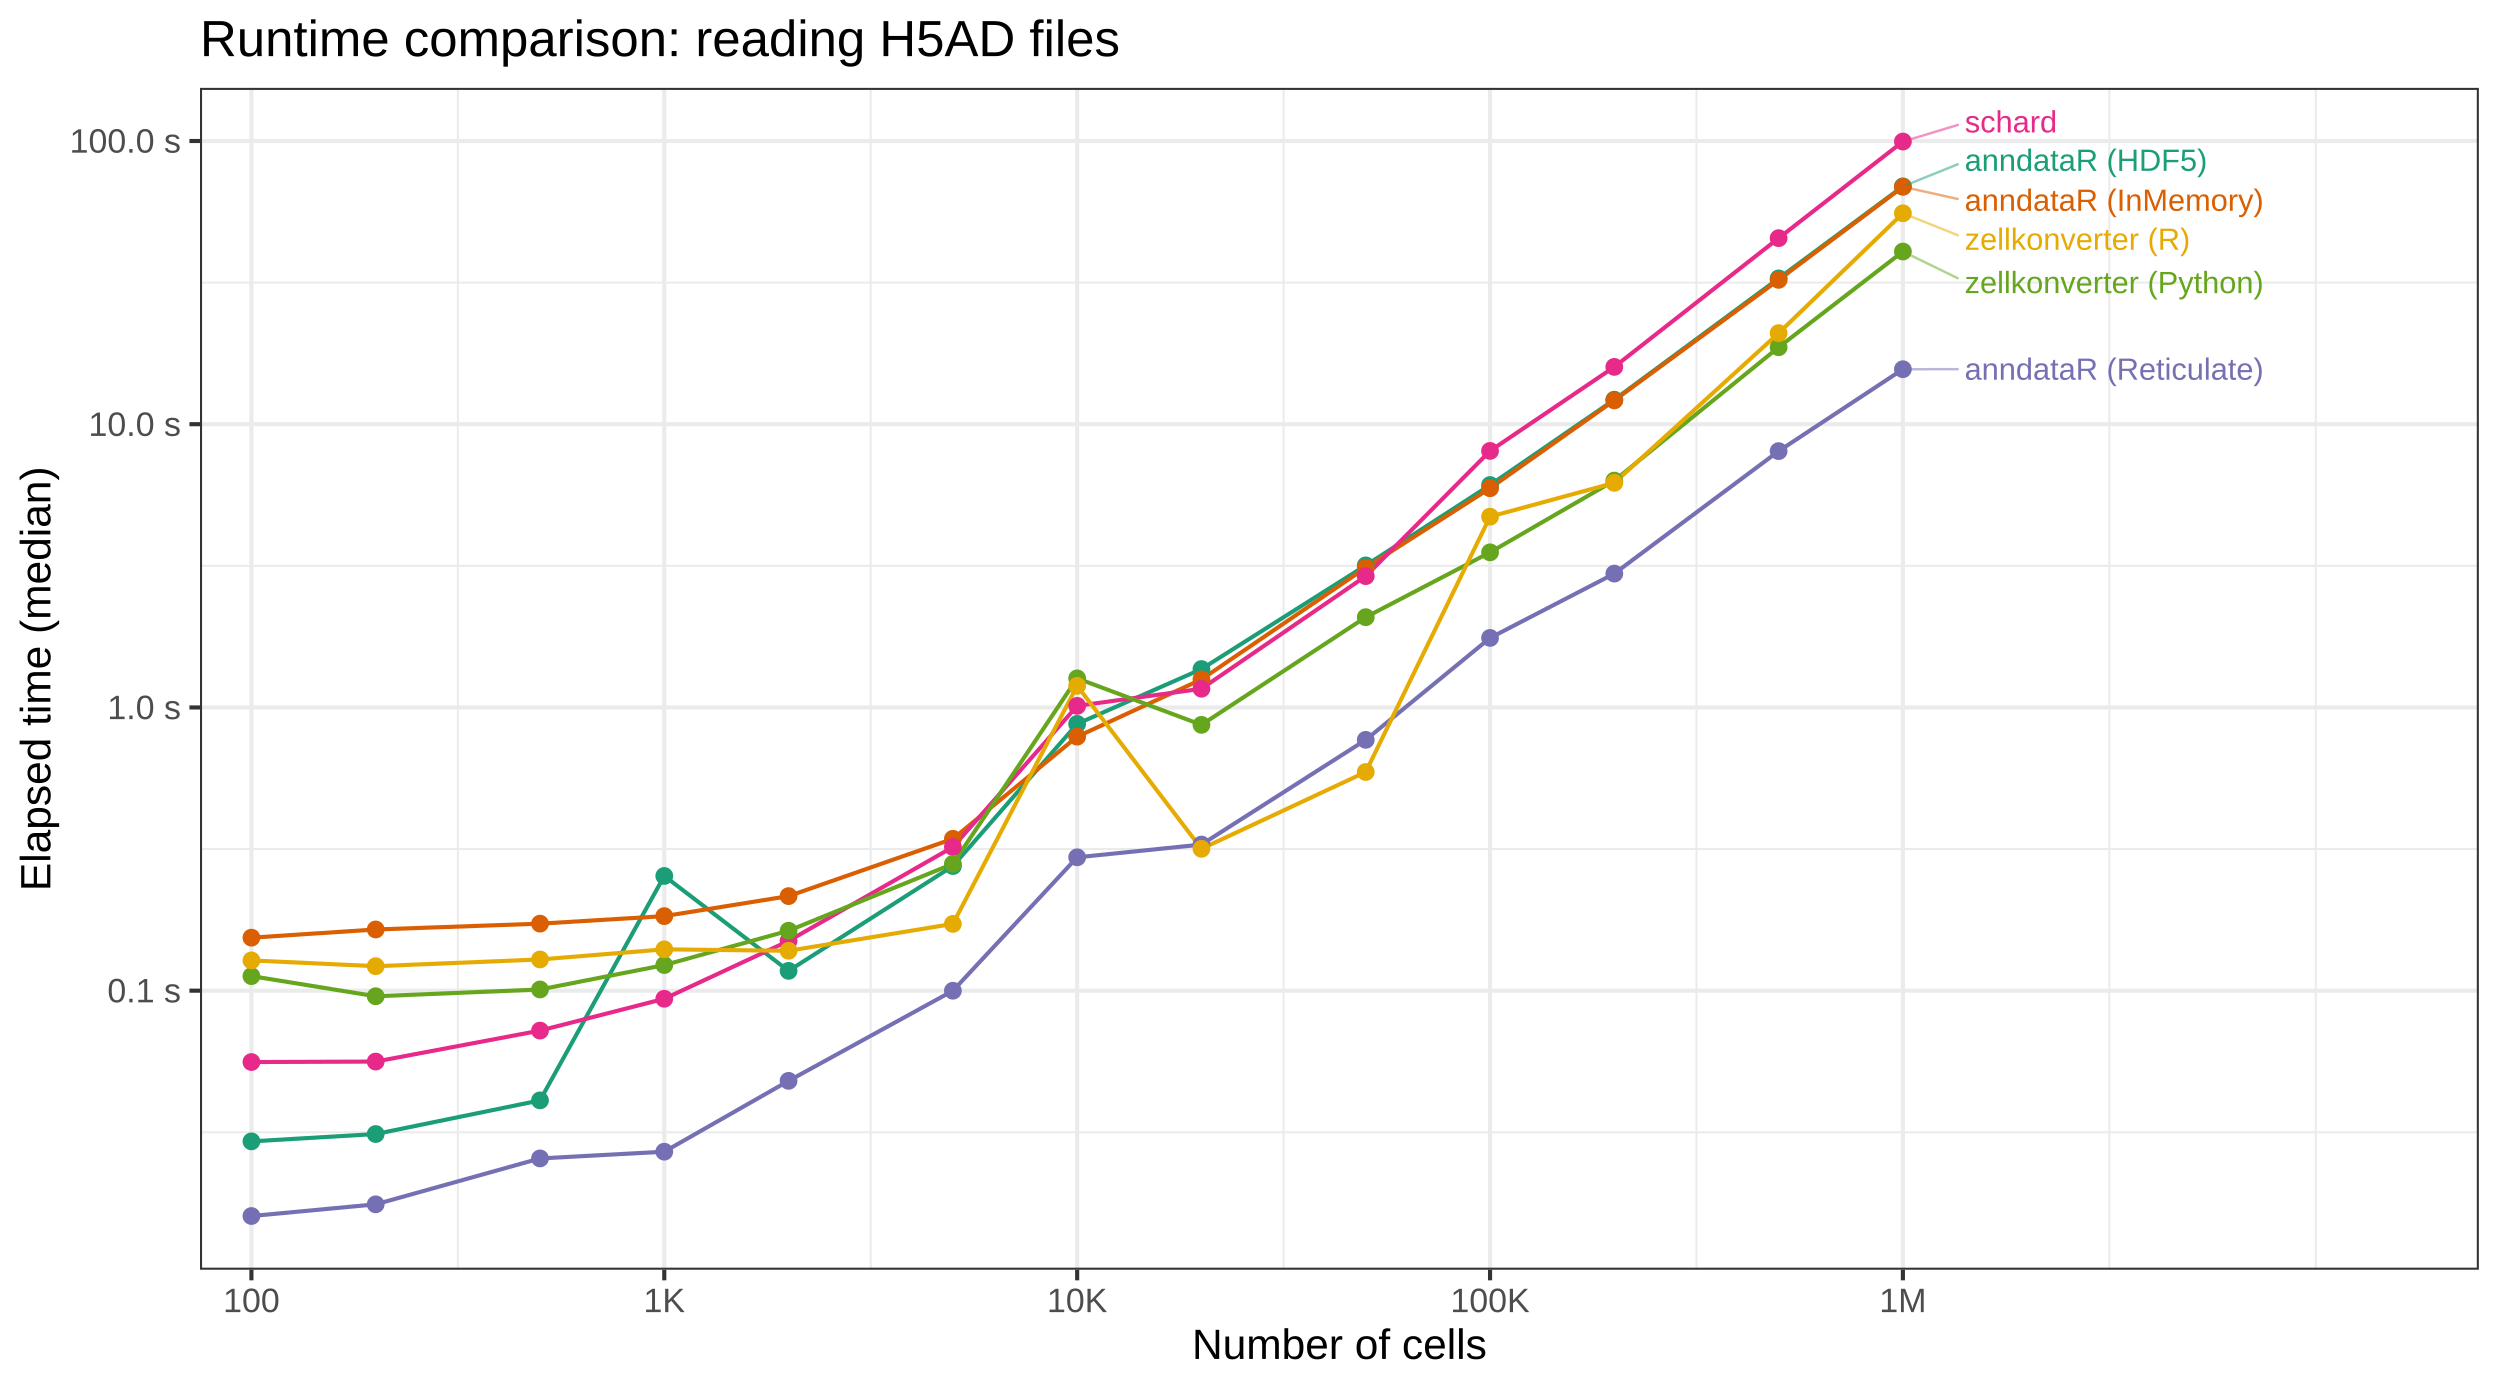
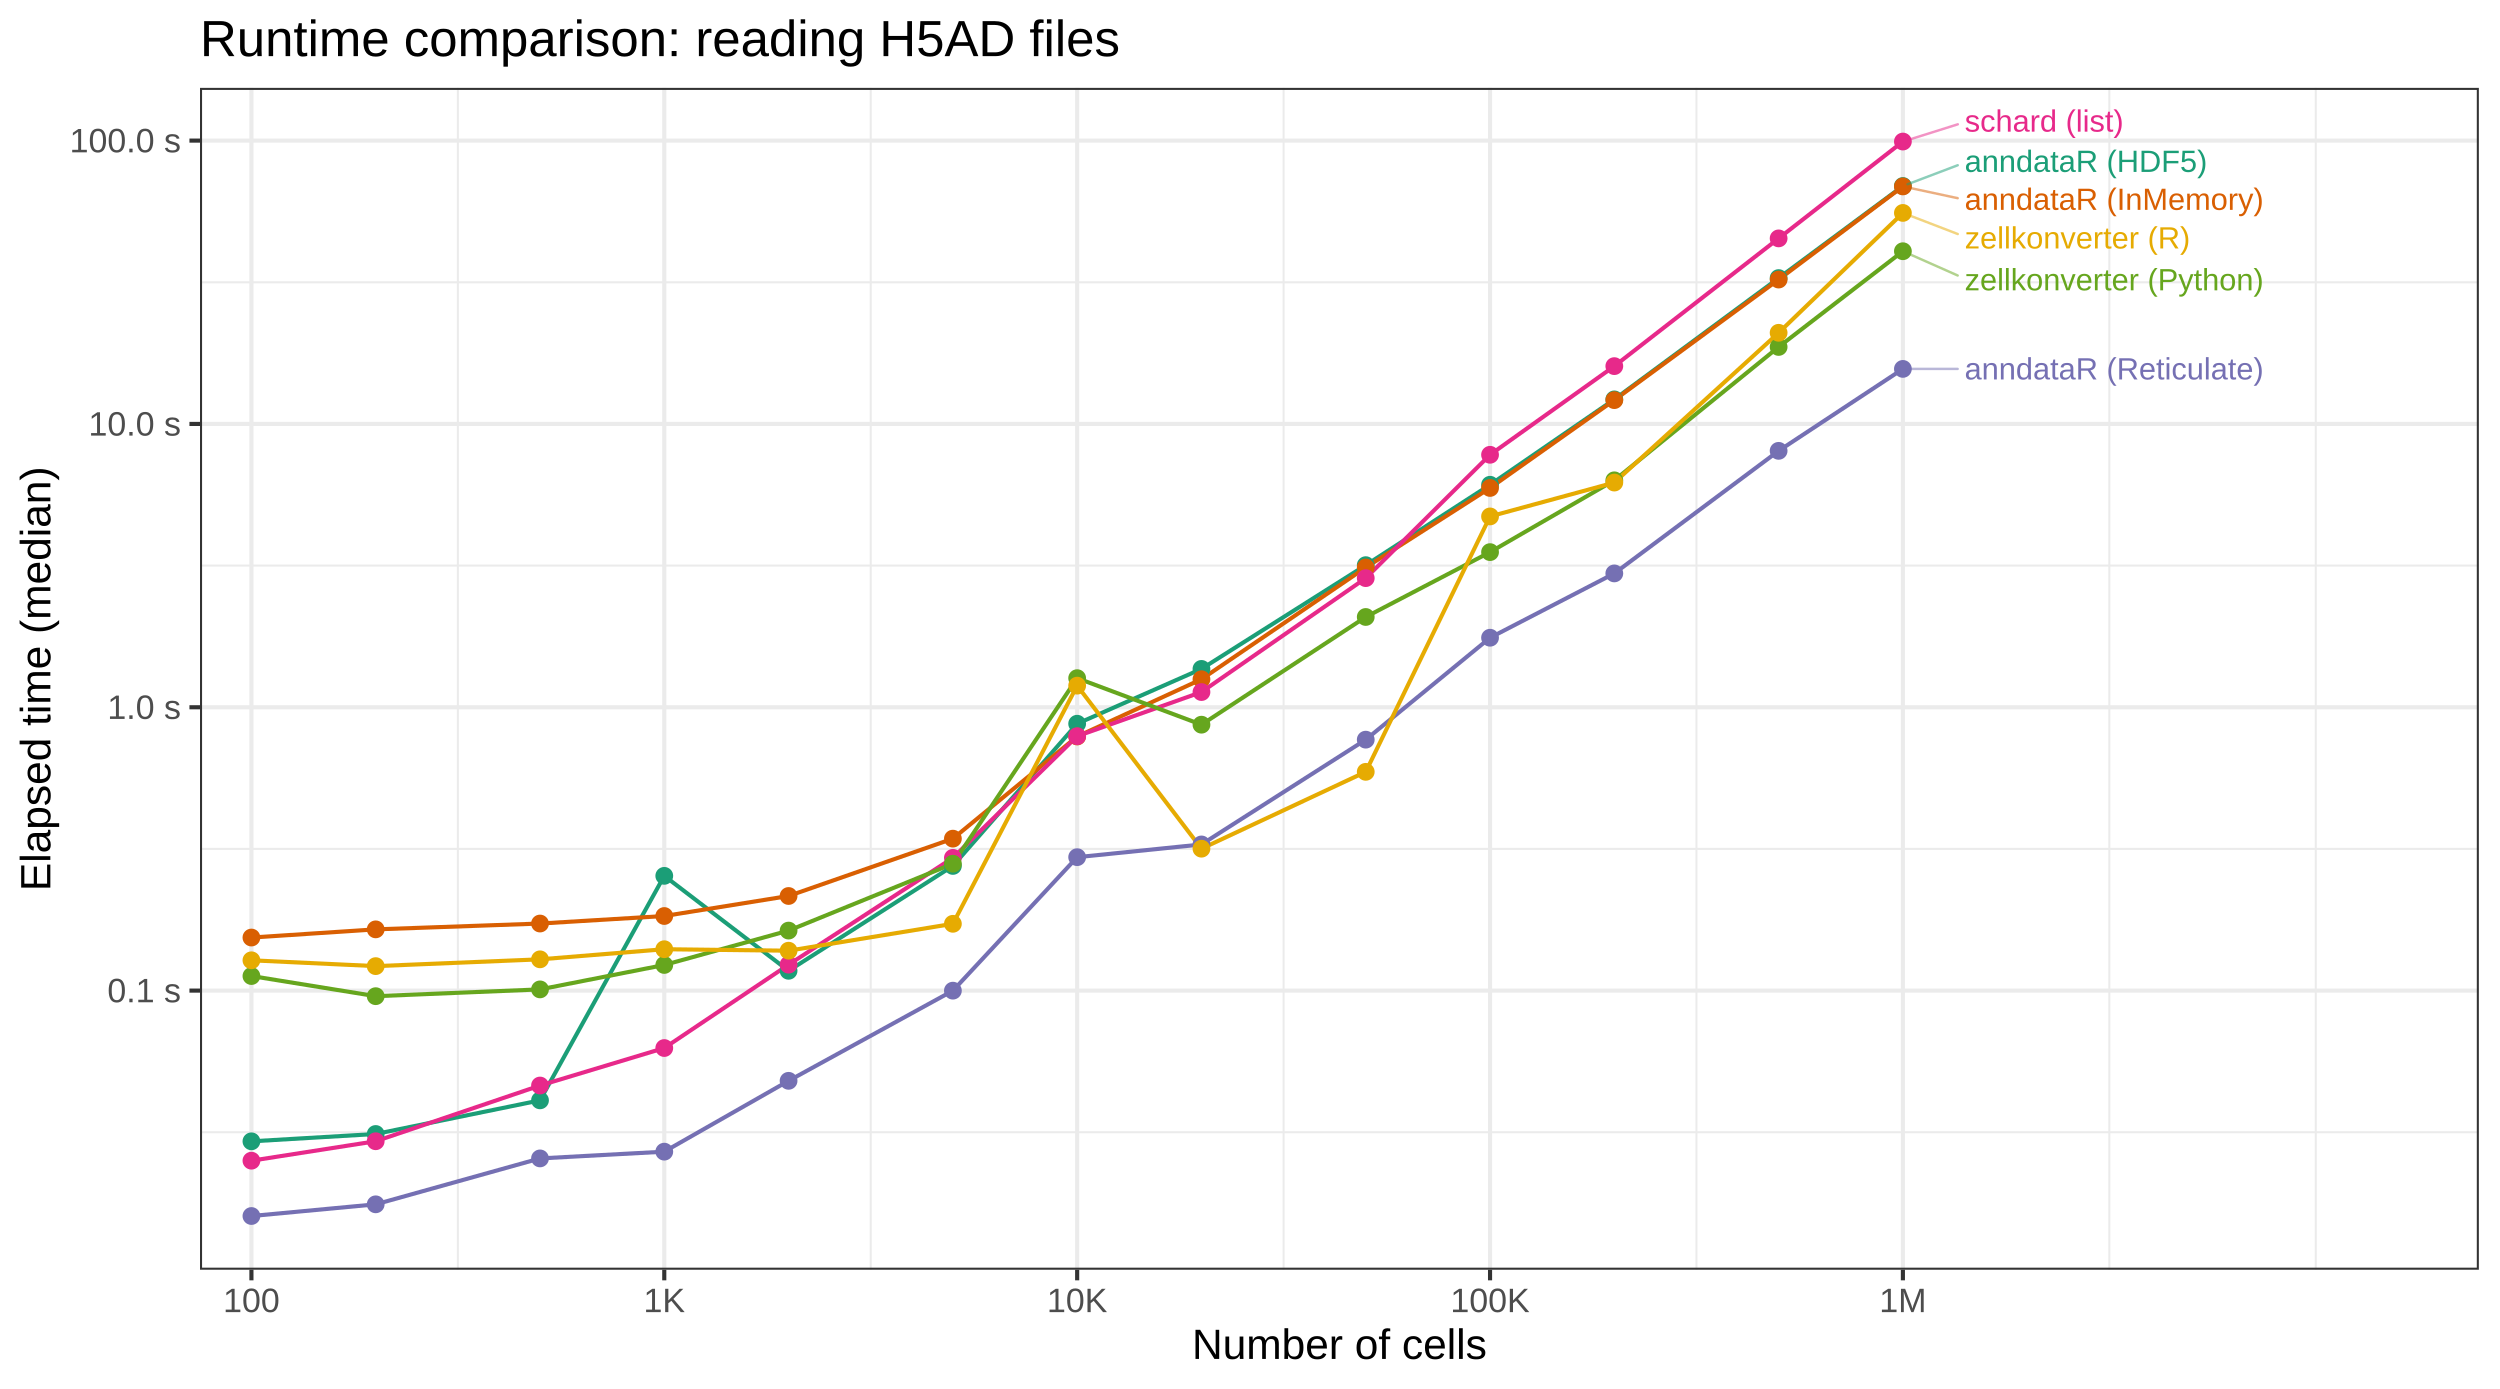
<svg xmlns="http://www.w3.org/2000/svg" width="648.00pt" height="360.00pt" viewBox="0 0 648.00 360.00">
  <g class="svglite">
    <defs>
      <style type="text/css">
    .svglite line, .svglite polyline, .svglite polygon, .svglite path, .svglite rect, .svglite circle {
      fill: none;
      stroke: #000000;
      stroke-linecap: round;
      stroke-linejoin: round;
      stroke-miterlimit: 10.00;
    }
    .svglite text {
      white-space: pre;
    }
    .svglite g.glyphgroup path {
      fill: inherit;
      stroke: none;
    }
  </style>
    </defs>
    <rect width="100%" height="100%" style="stroke: none; fill: #FFFFFF;" />
    <defs>
      <clipPath id="cpMC4wMHw2NDguMDB8MC4wMHwzNjAuMDA=">
        <rect x="0.00" y="0.00" width="648.00" height="360.00" />
      </clipPath>
    </defs>
    <g clip-path="url(#cpMC4wMHw2NDguMDB8MC4wMHwzNjAuMDA=)">
      <rect x="0.00" y="0.00" width="648.00" height="360.00" style="stroke-width: 1.07; stroke: #FFFFFF; fill: #FFFFFF;" />
    </g>
    <defs>
      <clipPath id="cpNTEuODR8NjQyLjUyfDIyLjc3fDMyOS4xMg==">
        <rect x="51.84" y="22.77" width="590.68" height="306.35" />
      </clipPath>
    </defs>
    <g clip-path="url(#cpNTEuODR8NjQyLjUyfDIyLjc3fDMyOS4xMg==)">
      <rect x="51.84" y="22.77" width="590.68" height="306.35" style="stroke-width: 1.07; stroke: none; fill: #FFFFFF;" />
-       <polyline points="51.84,293.49 642.52,293.49 " style="stroke-width: 0.53; stroke: #EBEBEB; stroke-linecap: butt;" />
-       <polyline points="51.84,220.07 642.52,220.07 " style="stroke-width: 0.53; stroke: #EBEBEB; stroke-linecap: butt;" />
-       <polyline points="51.84,146.66 642.52,146.66 " style="stroke-width: 0.53; stroke: #EBEBEB; stroke-linecap: butt;" />
-       <polyline points="51.84,73.25 642.52,73.25 " style="stroke-width: 0.53; stroke: #EBEBEB; stroke-linecap: butt;" />
+       <polyline points="51.84,293.48 642.52,293.48 " style="stroke-width: 0.53; stroke: #EBEBEB; stroke-linecap: butt;" />
+       <polyline points="51.84,220.04 642.52,220.04 " style="stroke-width: 0.53; stroke: #EBEBEB; stroke-linecap: butt;" />
+       <polyline points="51.84,146.60 642.52,146.60 " style="stroke-width: 0.53; stroke: #EBEBEB; stroke-linecap: butt;" />
+       <polyline points="51.84,73.17 642.52,73.17 " style="stroke-width: 0.53; stroke: #EBEBEB; stroke-linecap: butt;" />
      <polyline points="118.68,329.12 118.68,22.77 " style="stroke-width: 0.53; stroke: #EBEBEB; stroke-linecap: butt;" />
      <polyline points="225.69,329.12 225.69,22.77 " style="stroke-width: 0.53; stroke: #EBEBEB; stroke-linecap: butt;" />
      <polyline points="332.71,329.12 332.71,22.77 " style="stroke-width: 0.53; stroke: #EBEBEB; stroke-linecap: butt;" />
      <polyline points="439.72,329.12 439.72,22.77 " style="stroke-width: 0.53; stroke: #EBEBEB; stroke-linecap: butt;" />
      <polyline points="546.74,329.12 546.74,22.77 " style="stroke-width: 0.53; stroke: #EBEBEB; stroke-linecap: butt;" />
      <polyline points="600.25,329.12 600.25,22.77 " style="stroke-width: 0.53; stroke: #EBEBEB; stroke-linecap: butt;" />
-       <polyline points="51.84,256.78 642.52,256.78 " style="stroke-width: 1.07; stroke: #EBEBEB; stroke-linecap: butt;" />
-       <polyline points="51.84,183.37 642.52,183.37 " style="stroke-width: 1.07; stroke: #EBEBEB; stroke-linecap: butt;" />
-       <polyline points="51.84,109.96 642.52,109.96 " style="stroke-width: 1.07; stroke: #EBEBEB; stroke-linecap: butt;" />
-       <polyline points="51.84,36.55 642.52,36.55 " style="stroke-width: 1.07; stroke: #EBEBEB; stroke-linecap: butt;" />
+       <polyline points="51.84,256.76 642.52,256.76 " style="stroke-width: 1.07; stroke: #EBEBEB; stroke-linecap: butt;" />
+       <polyline points="51.84,183.32 642.52,183.32 " style="stroke-width: 1.07; stroke: #EBEBEB; stroke-linecap: butt;" />
+       <polyline points="51.84,109.89 642.52,109.89 " style="stroke-width: 1.07; stroke: #EBEBEB; stroke-linecap: butt;" />
+       <polyline points="51.84,36.45 642.52,36.45 " style="stroke-width: 1.07; stroke: #EBEBEB; stroke-linecap: butt;" />
      <polyline points="65.17,329.12 65.17,22.77 " style="stroke-width: 1.07; stroke: #EBEBEB; stroke-linecap: butt;" />
      <polyline points="172.18,329.12 172.18,22.77 " style="stroke-width: 1.07; stroke: #EBEBEB; stroke-linecap: butt;" />
      <polyline points="279.20,329.12 279.20,22.77 " style="stroke-width: 1.07; stroke: #EBEBEB; stroke-linecap: butt;" />
      <polyline points="386.22,329.12 386.22,22.77 " style="stroke-width: 1.07; stroke: #EBEBEB; stroke-linecap: butt;" />
      <polyline points="493.23,329.12 493.23,22.77 " style="stroke-width: 1.07; stroke: #EBEBEB; stroke-linecap: butt;" />
-       <polyline points="65.17,295.84 97.38,293.94 139.97,285.22 172.18,227.05 204.40,251.65 246.99,224.48 279.20,187.63 311.42,173.42 354.00,146.55 386.22,125.72 418.43,103.60 461.02,72.16 493.23,48.31 " style="stroke-width: 1.07; stroke: #1B9E77; stroke-linecap: butt;" />
-       <polyline points="65.17,243.04 97.38,240.92 139.97,239.41 172.18,237.46 204.40,232.27 246.99,217.42 279.20,190.94 311.42,176.10 354.00,147.15 386.22,126.55 418.43,103.78 461.02,72.54 493.23,48.42 " style="stroke-width: 1.07; stroke: #D95F02; stroke-linecap: butt;" />
-       <polyline points="65.17,315.19 97.38,312.16 139.97,300.26 172.18,298.52 204.40,280.16 246.99,256.80 279.20,222.21 311.42,218.91 354.00,191.77 386.22,165.35 418.43,148.68 461.02,116.93 493.23,95.70 " style="stroke-width: 1.07; stroke: #7570B3; stroke-linecap: butt;" />
-       <polyline points="65.17,275.28 97.38,275.16 139.97,267.13 172.18,258.88 204.40,243.88 246.99,219.55 279.20,182.96 311.42,178.52 354.00,149.33 386.22,116.88 418.43,95.10 461.02,61.73 493.23,36.69 " style="stroke-width: 1.07; stroke: #E7298A; stroke-linecap: butt;" />
-       <polyline points="65.17,253.01 97.38,258.23 139.97,256.47 172.18,250.14 204.40,241.24 246.99,223.91 279.20,175.83 311.42,187.88 354.00,159.97 386.22,143.17 418.43,124.57 461.02,90.01 493.23,65.20 " style="stroke-width: 1.07; stroke: #66A61E; stroke-linecap: butt;" />
-       <polyline points="65.17,248.94 97.38,250.44 139.97,248.69 172.18,246.07 204.40,246.44 246.99,239.47 279.20,177.77 311.42,220.01 354.00,200.10 386.22,133.92 418.43,125.15 461.02,86.34 493.23,55.28 " style="stroke-width: 1.07; stroke: #E6AB02; stroke-linecap: butt;" />
-       <circle cx="65.17" cy="295.84" r="1.95" style="stroke-width: 0.71; stroke: #1B9E77; fill: #1B9E77;" />
-       <circle cx="172.18" cy="227.05" r="1.95" style="stroke-width: 0.71; stroke: #1B9E77; fill: #1B9E77;" />
-       <circle cx="279.20" cy="187.63" r="1.95" style="stroke-width: 0.71; stroke: #1B9E77; fill: #1B9E77;" />
-       <circle cx="386.22" cy="125.72" r="1.95" style="stroke-width: 0.71; stroke: #1B9E77; fill: #1B9E77;" />
-       <circle cx="493.23" cy="48.31" r="1.95" style="stroke-width: 0.71; stroke: #1B9E77; fill: #1B9E77;" />
-       <circle cx="97.38" cy="293.94" r="1.95" style="stroke-width: 0.71; stroke: #1B9E77; fill: #1B9E77;" />
-       <circle cx="204.40" cy="251.65" r="1.95" style="stroke-width: 0.71; stroke: #1B9E77; fill: #1B9E77;" />
-       <circle cx="311.42" cy="173.42" r="1.95" style="stroke-width: 0.71; stroke: #1B9E77; fill: #1B9E77;" />
-       <circle cx="418.43" cy="103.60" r="1.95" style="stroke-width: 0.71; stroke: #1B9E77; fill: #1B9E77;" />
-       <circle cx="139.97" cy="285.22" r="1.95" style="stroke-width: 0.71; stroke: #1B9E77; fill: #1B9E77;" />
-       <circle cx="246.99" cy="224.48" r="1.95" style="stroke-width: 0.71; stroke: #1B9E77; fill: #1B9E77;" />
-       <circle cx="354.00" cy="146.55" r="1.95" style="stroke-width: 0.71; stroke: #1B9E77; fill: #1B9E77;" />
-       <circle cx="461.02" cy="72.16" r="1.95" style="stroke-width: 0.71; stroke: #1B9E77; fill: #1B9E77;" />
-       <circle cx="65.17" cy="243.04" r="1.95" style="stroke-width: 0.71; stroke: #D95F02; fill: #D95F02;" />
-       <circle cx="172.18" cy="237.46" r="1.95" style="stroke-width: 0.71; stroke: #D95F02; fill: #D95F02;" />
-       <circle cx="279.20" cy="190.94" r="1.95" style="stroke-width: 0.71; stroke: #D95F02; fill: #D95F02;" />
-       <circle cx="386.22" cy="126.55" r="1.95" style="stroke-width: 0.71; stroke: #D95F02; fill: #D95F02;" />
-       <circle cx="493.23" cy="48.42" r="1.95" style="stroke-width: 0.71; stroke: #D95F02; fill: #D95F02;" />
-       <circle cx="97.38" cy="240.92" r="1.95" style="stroke-width: 0.71; stroke: #D95F02; fill: #D95F02;" />
-       <circle cx="204.40" cy="232.27" r="1.95" style="stroke-width: 0.71; stroke: #D95F02; fill: #D95F02;" />
-       <circle cx="311.42" cy="176.10" r="1.95" style="stroke-width: 0.71; stroke: #D95F02; fill: #D95F02;" />
-       <circle cx="418.43" cy="103.78" r="1.95" style="stroke-width: 0.71; stroke: #D95F02; fill: #D95F02;" />
-       <circle cx="139.97" cy="239.41" r="1.95" style="stroke-width: 0.71; stroke: #D95F02; fill: #D95F02;" />
-       <circle cx="246.99" cy="217.42" r="1.95" style="stroke-width: 0.71; stroke: #D95F02; fill: #D95F02;" />
-       <circle cx="354.00" cy="147.15" r="1.95" style="stroke-width: 0.71; stroke: #D95F02; fill: #D95F02;" />
-       <circle cx="461.02" cy="72.54" r="1.95" style="stroke-width: 0.71; stroke: #D95F02; fill: #D95F02;" />
+       <polyline points="65.17,295.83 97.38,293.93 139.97,285.21 172.18,227.02 204.40,251.63 246.99,224.45 279.20,187.59 311.42,173.38 354.00,146.49 386.22,125.65 418.43,103.52 461.02,72.08 493.23,48.21 " style="stroke-width: 1.07; stroke: #1B9E77; stroke-linecap: butt;" />
+       <polyline points="65.17,243.01 97.38,240.89 139.97,239.38 172.18,237.43 204.40,232.24 246.99,217.38 279.20,190.90 311.42,176.06 354.00,147.09 386.22,126.48 418.43,103.71 461.02,72.46 493.23,48.32 " style="stroke-width: 1.07; stroke: #D95F02; stroke-linecap: butt;" />
+       <polyline points="65.17,315.19 97.38,312.16 139.97,300.26 172.18,298.51 204.40,280.15 246.99,256.78 279.20,222.18 311.42,218.88 354.00,191.72 386.22,165.30 418.43,148.63 461.02,116.86 493.23,95.62 " style="stroke-width: 1.07; stroke: #7570B3; stroke-linecap: butt;" />
+       <polyline points="65.17,300.85 97.38,295.81 139.97,281.37 172.18,271.65 204.40,250.04 246.99,222.35 279.20,190.82 311.42,179.38 354.00,149.85 386.22,117.88 418.43,94.90 461.02,61.79 493.23,36.69 " style="stroke-width: 1.07; stroke: #E7298A; stroke-linecap: butt;" />
+       <polyline points="65.17,252.99 97.38,258.21 139.97,256.45 172.18,250.12 204.40,241.21 246.99,223.88 279.20,175.78 311.42,187.84 354.00,159.92 386.22,143.11 418.43,124.50 461.02,89.93 493.23,65.12 " style="stroke-width: 1.07; stroke: #66A61E; stroke-linecap: butt;" />
+       <polyline points="65.17,248.91 97.38,250.42 139.97,248.66 172.18,246.04 204.40,246.42 246.99,239.45 279.20,177.72 311.42,219.98 354.00,200.06 386.22,133.86 418.43,125.08 461.02,86.26 493.23,55.19 " style="stroke-width: 1.07; stroke: #E6AB02; stroke-linecap: butt;" />
+       <circle cx="65.17" cy="295.83" r="1.95" style="stroke-width: 0.71; stroke: #1B9E77; fill: #1B9E77;" />
+       <circle cx="172.18" cy="227.02" r="1.95" style="stroke-width: 0.71; stroke: #1B9E77; fill: #1B9E77;" />
+       <circle cx="279.20" cy="187.59" r="1.95" style="stroke-width: 0.71; stroke: #1B9E77; fill: #1B9E77;" />
+       <circle cx="386.22" cy="125.65" r="1.95" style="stroke-width: 0.71; stroke: #1B9E77; fill: #1B9E77;" />
+       <circle cx="493.23" cy="48.21" r="1.95" style="stroke-width: 0.71; stroke: #1B9E77; fill: #1B9E77;" />
+       <circle cx="97.38" cy="293.93" r="1.95" style="stroke-width: 0.71; stroke: #1B9E77; fill: #1B9E77;" />
+       <circle cx="204.40" cy="251.63" r="1.95" style="stroke-width: 0.71; stroke: #1B9E77; fill: #1B9E77;" />
+       <circle cx="311.42" cy="173.38" r="1.95" style="stroke-width: 0.71; stroke: #1B9E77; fill: #1B9E77;" />
+       <circle cx="418.43" cy="103.52" r="1.95" style="stroke-width: 0.71; stroke: #1B9E77; fill: #1B9E77;" />
+       <circle cx="139.97" cy="285.21" r="1.95" style="stroke-width: 0.71; stroke: #1B9E77; fill: #1B9E77;" />
+       <circle cx="246.99" cy="224.45" r="1.95" style="stroke-width: 0.71; stroke: #1B9E77; fill: #1B9E77;" />
+       <circle cx="354.00" cy="146.49" r="1.95" style="stroke-width: 0.71; stroke: #1B9E77; fill: #1B9E77;" />
+       <circle cx="461.02" cy="72.08" r="1.95" style="stroke-width: 0.71; stroke: #1B9E77; fill: #1B9E77;" />
+       <circle cx="65.17" cy="243.01" r="1.95" style="stroke-width: 0.71; stroke: #D95F02; fill: #D95F02;" />
+       <circle cx="172.18" cy="237.43" r="1.95" style="stroke-width: 0.71; stroke: #D95F02; fill: #D95F02;" />
+       <circle cx="279.20" cy="190.90" r="1.95" style="stroke-width: 0.71; stroke: #D95F02; fill: #D95F02;" />
+       <circle cx="386.22" cy="126.48" r="1.95" style="stroke-width: 0.71; stroke: #D95F02; fill: #D95F02;" />
+       <circle cx="493.23" cy="48.32" r="1.95" style="stroke-width: 0.71; stroke: #D95F02; fill: #D95F02;" />
+       <circle cx="97.38" cy="240.89" r="1.95" style="stroke-width: 0.71; stroke: #D95F02; fill: #D95F02;" />
+       <circle cx="204.40" cy="232.24" r="1.95" style="stroke-width: 0.71; stroke: #D95F02; fill: #D95F02;" />
+       <circle cx="311.42" cy="176.06" r="1.95" style="stroke-width: 0.71; stroke: #D95F02; fill: #D95F02;" />
+       <circle cx="418.43" cy="103.71" r="1.95" style="stroke-width: 0.71; stroke: #D95F02; fill: #D95F02;" />
+       <circle cx="139.97" cy="239.38" r="1.95" style="stroke-width: 0.71; stroke: #D95F02; fill: #D95F02;" />
+       <circle cx="246.99" cy="217.38" r="1.95" style="stroke-width: 0.71; stroke: #D95F02; fill: #D95F02;" />
+       <circle cx="354.00" cy="147.09" r="1.95" style="stroke-width: 0.71; stroke: #D95F02; fill: #D95F02;" />
+       <circle cx="461.02" cy="72.46" r="1.95" style="stroke-width: 0.71; stroke: #D95F02; fill: #D95F02;" />
      <circle cx="65.17" cy="315.19" r="1.95" style="stroke-width: 0.71; stroke: #7570B3; fill: #7570B3;" />
-       <circle cx="172.18" cy="298.52" r="1.95" style="stroke-width: 0.71; stroke: #7570B3; fill: #7570B3;" />
-       <circle cx="279.20" cy="222.21" r="1.95" style="stroke-width: 0.71; stroke: #7570B3; fill: #7570B3;" />
-       <circle cx="386.22" cy="165.35" r="1.95" style="stroke-width: 0.71; stroke: #7570B3; fill: #7570B3;" />
-       <circle cx="493.23" cy="95.70" r="1.95" style="stroke-width: 0.71; stroke: #7570B3; fill: #7570B3;" />
+       <circle cx="172.18" cy="298.51" r="1.95" style="stroke-width: 0.71; stroke: #7570B3; fill: #7570B3;" />
+       <circle cx="279.20" cy="222.18" r="1.95" style="stroke-width: 0.71; stroke: #7570B3; fill: #7570B3;" />
+       <circle cx="386.22" cy="165.30" r="1.95" style="stroke-width: 0.71; stroke: #7570B3; fill: #7570B3;" />
+       <circle cx="493.23" cy="95.62" r="1.95" style="stroke-width: 0.71; stroke: #7570B3; fill: #7570B3;" />
      <circle cx="97.38" cy="312.16" r="1.95" style="stroke-width: 0.71; stroke: #7570B3; fill: #7570B3;" />
-       <circle cx="204.40" cy="280.16" r="1.95" style="stroke-width: 0.71; stroke: #7570B3; fill: #7570B3;" />
-       <circle cx="311.42" cy="218.91" r="1.95" style="stroke-width: 0.71; stroke: #7570B3; fill: #7570B3;" />
-       <circle cx="418.43" cy="148.68" r="1.95" style="stroke-width: 0.71; stroke: #7570B3; fill: #7570B3;" />
+       <circle cx="204.40" cy="280.15" r="1.95" style="stroke-width: 0.71; stroke: #7570B3; fill: #7570B3;" />
+       <circle cx="311.42" cy="218.88" r="1.95" style="stroke-width: 0.71; stroke: #7570B3; fill: #7570B3;" />
+       <circle cx="418.43" cy="148.63" r="1.95" style="stroke-width: 0.71; stroke: #7570B3; fill: #7570B3;" />
      <circle cx="139.97" cy="300.26" r="1.95" style="stroke-width: 0.71; stroke: #7570B3; fill: #7570B3;" />
-       <circle cx="246.99" cy="256.80" r="1.95" style="stroke-width: 0.71; stroke: #7570B3; fill: #7570B3;" />
-       <circle cx="354.00" cy="191.77" r="1.95" style="stroke-width: 0.71; stroke: #7570B3; fill: #7570B3;" />
-       <circle cx="461.02" cy="116.93" r="1.95" style="stroke-width: 0.71; stroke: #7570B3; fill: #7570B3;" />
-       <circle cx="65.17" cy="275.28" r="1.95" style="stroke-width: 0.71; stroke: #E7298A; fill: #E7298A;" />
-       <circle cx="172.18" cy="258.88" r="1.95" style="stroke-width: 0.71; stroke: #E7298A; fill: #E7298A;" />
-       <circle cx="279.20" cy="182.96" r="1.95" style="stroke-width: 0.71; stroke: #E7298A; fill: #E7298A;" />
-       <circle cx="386.22" cy="116.88" r="1.95" style="stroke-width: 0.71; stroke: #E7298A; fill: #E7298A;" />
+       <circle cx="246.99" cy="256.78" r="1.95" style="stroke-width: 0.71; stroke: #7570B3; fill: #7570B3;" />
+       <circle cx="354.00" cy="191.72" r="1.95" style="stroke-width: 0.71; stroke: #7570B3; fill: #7570B3;" />
+       <circle cx="461.02" cy="116.86" r="1.95" style="stroke-width: 0.71; stroke: #7570B3; fill: #7570B3;" />
+       <circle cx="65.17" cy="300.85" r="1.95" style="stroke-width: 0.71; stroke: #E7298A; fill: #E7298A;" />
+       <circle cx="172.18" cy="271.65" r="1.95" style="stroke-width: 0.71; stroke: #E7298A; fill: #E7298A;" />
+       <circle cx="279.20" cy="190.82" r="1.95" style="stroke-width: 0.71; stroke: #E7298A; fill: #E7298A;" />
+       <circle cx="386.22" cy="117.88" r="1.95" style="stroke-width: 0.71; stroke: #E7298A; fill: #E7298A;" />
      <circle cx="493.23" cy="36.69" r="1.95" style="stroke-width: 0.71; stroke: #E7298A; fill: #E7298A;" />
-       <circle cx="97.38" cy="275.16" r="1.95" style="stroke-width: 0.71; stroke: #E7298A; fill: #E7298A;" />
-       <circle cx="204.40" cy="243.88" r="1.95" style="stroke-width: 0.71; stroke: #E7298A; fill: #E7298A;" />
-       <circle cx="311.42" cy="178.52" r="1.95" style="stroke-width: 0.71; stroke: #E7298A; fill: #E7298A;" />
-       <circle cx="418.43" cy="95.10" r="1.95" style="stroke-width: 0.71; stroke: #E7298A; fill: #E7298A;" />
-       <circle cx="139.97" cy="267.13" r="1.95" style="stroke-width: 0.71; stroke: #E7298A; fill: #E7298A;" />
-       <circle cx="246.99" cy="219.55" r="1.95" style="stroke-width: 0.71; stroke: #E7298A; fill: #E7298A;" />
-       <circle cx="354.00" cy="149.33" r="1.95" style="stroke-width: 0.71; stroke: #E7298A; fill: #E7298A;" />
-       <circle cx="461.02" cy="61.73" r="1.95" style="stroke-width: 0.71; stroke: #E7298A; fill: #E7298A;" />
-       <circle cx="65.17" cy="253.01" r="1.95" style="stroke-width: 0.71; stroke: #66A61E; fill: #66A61E;" />
-       <circle cx="172.18" cy="250.14" r="1.95" style="stroke-width: 0.71; stroke: #66A61E; fill: #66A61E;" />
-       <circle cx="279.20" cy="175.83" r="1.95" style="stroke-width: 0.71; stroke: #66A61E; fill: #66A61E;" />
-       <circle cx="386.22" cy="143.17" r="1.95" style="stroke-width: 0.71; stroke: #66A61E; fill: #66A61E;" />
-       <circle cx="493.23" cy="65.20" r="1.95" style="stroke-width: 0.71; stroke: #66A61E; fill: #66A61E;" />
-       <circle cx="97.38" cy="258.23" r="1.95" style="stroke-width: 0.71; stroke: #66A61E; fill: #66A61E;" />
-       <circle cx="204.40" cy="241.24" r="1.95" style="stroke-width: 0.71; stroke: #66A61E; fill: #66A61E;" />
-       <circle cx="311.42" cy="187.88" r="1.95" style="stroke-width: 0.71; stroke: #66A61E; fill: #66A61E;" />
-       <circle cx="418.43" cy="124.57" r="1.95" style="stroke-width: 0.71; stroke: #66A61E; fill: #66A61E;" />
-       <circle cx="139.97" cy="256.47" r="1.95" style="stroke-width: 0.71; stroke: #66A61E; fill: #66A61E;" />
-       <circle cx="246.99" cy="223.91" r="1.95" style="stroke-width: 0.71; stroke: #66A61E; fill: #66A61E;" />
-       <circle cx="354.00" cy="159.97" r="1.95" style="stroke-width: 0.71; stroke: #66A61E; fill: #66A61E;" />
-       <circle cx="461.02" cy="90.01" r="1.95" style="stroke-width: 0.71; stroke: #66A61E; fill: #66A61E;" />
-       <circle cx="65.17" cy="248.94" r="1.95" style="stroke-width: 0.71; stroke: #E6AB02; fill: #E6AB02;" />
-       <circle cx="172.18" cy="246.07" r="1.95" style="stroke-width: 0.71; stroke: #E6AB02; fill: #E6AB02;" />
-       <circle cx="279.20" cy="177.77" r="1.95" style="stroke-width: 0.71; stroke: #E6AB02; fill: #E6AB02;" />
-       <circle cx="386.22" cy="133.92" r="1.95" style="stroke-width: 0.71; stroke: #E6AB02; fill: #E6AB02;" />
-       <circle cx="493.23" cy="55.28" r="1.95" style="stroke-width: 0.71; stroke: #E6AB02; fill: #E6AB02;" />
-       <circle cx="97.38" cy="250.44" r="1.95" style="stroke-width: 0.71; stroke: #E6AB02; fill: #E6AB02;" />
-       <circle cx="204.40" cy="246.44" r="1.95" style="stroke-width: 0.71; stroke: #E6AB02; fill: #E6AB02;" />
-       <circle cx="311.42" cy="220.01" r="1.95" style="stroke-width: 0.71; stroke: #E6AB02; fill: #E6AB02;" />
-       <circle cx="418.43" cy="125.15" r="1.95" style="stroke-width: 0.71; stroke: #E6AB02; fill: #E6AB02;" />
-       <circle cx="139.97" cy="248.69" r="1.95" style="stroke-width: 0.71; stroke: #E6AB02; fill: #E6AB02;" />
-       <circle cx="246.99" cy="239.47" r="1.95" style="stroke-width: 0.71; stroke: #E6AB02; fill: #E6AB02;" />
-       <circle cx="354.00" cy="200.10" r="1.95" style="stroke-width: 0.71; stroke: #E6AB02; fill: #E6AB02;" />
-       <circle cx="461.02" cy="86.34" r="1.95" style="stroke-width: 0.71; stroke: #E6AB02; fill: #E6AB02;" />
-       <line x1="507.44" y1="42.58" x2="494.41" y2="47.83" style="stroke-width: 0.64; stroke: #1B9E77; stroke-opacity: 0.50;" />
-       <line x1="507.43" y1="51.57" x2="494.60" y2="48.72" style="stroke-width: 0.64; stroke: #D95F02; stroke-opacity: 0.50;" />
-       <line x1="507.42" y1="95.69" x2="494.72" y2="95.70" style="stroke-width: 0.64; stroke: #7570B3; stroke-opacity: 0.50;" />
-       <line x1="507.48" y1="32.38" x2="494.52" y2="36.30" style="stroke-width: 0.64; stroke: #E7298A; stroke-opacity: 0.50;" />
-       <line x1="507.43" y1="72.11" x2="494.32" y2="65.73" style="stroke-width: 0.64; stroke: #66A61E; stroke-opacity: 0.50;" />
-       <line x1="507.45" y1="60.97" x2="494.41" y2="55.75" style="stroke-width: 0.64; stroke: #E6AB02; stroke-opacity: 0.50;" />
-       <text x="509.24" y="44.28" style="font-size: 7.97px;fill: #1B9E77; font-family: &quot;Liberation Sans&quot;;" textLength="62.78px" lengthAdjust="spacingAndGlyphs">anndataR (HDF5)</text>
-       <text x="509.23" y="54.64" style="font-size: 7.97px;fill: #D95F02; font-family: &quot;Liberation Sans&quot;;" textLength="77.36px" lengthAdjust="spacingAndGlyphs">anndataR (InMemory)</text>
-       <text x="509.22" y="98.43" style="font-size: 7.97px;fill: #7570B3; font-family: &quot;Liberation Sans&quot;;" textLength="77.36px" lengthAdjust="spacingAndGlyphs">anndataR (Reticulate)</text>
-       <text x="509.28" y="34.32" style="font-size: 7.97px;fill: #E7298A; font-family: &quot;Liberation Sans&quot;;" textLength="23.89px" lengthAdjust="spacingAndGlyphs">schard</text>
-       <text x="509.23" y="75.98" style="font-size: 7.97px;fill: #66A61E; font-family: &quot;Liberation Sans&quot;;" textLength="77.38px" lengthAdjust="spacingAndGlyphs">zellkonverter (Python)</text>
-       <text x="509.25" y="64.75" style="font-size: 7.97px;fill: #E6AB02; font-family: &quot;Liberation Sans&quot;;" textLength="58.38px" lengthAdjust="spacingAndGlyphs">zellkonverter (R)</text>
+       <circle cx="97.38" cy="295.81" r="1.95" style="stroke-width: 0.71; stroke: #E7298A; fill: #E7298A;" />
+       <circle cx="204.40" cy="250.04" r="1.95" style="stroke-width: 0.71; stroke: #E7298A; fill: #E7298A;" />
+       <circle cx="311.42" cy="179.38" r="1.95" style="stroke-width: 0.71; stroke: #E7298A; fill: #E7298A;" />
+       <circle cx="418.43" cy="94.90" r="1.95" style="stroke-width: 0.71; stroke: #E7298A; fill: #E7298A;" />
+       <circle cx="139.97" cy="281.37" r="1.95" style="stroke-width: 0.71; stroke: #E7298A; fill: #E7298A;" />
+       <circle cx="246.99" cy="222.35" r="1.95" style="stroke-width: 0.71; stroke: #E7298A; fill: #E7298A;" />
+       <circle cx="354.00" cy="149.85" r="1.95" style="stroke-width: 0.71; stroke: #E7298A; fill: #E7298A;" />
+       <circle cx="461.02" cy="61.79" r="1.95" style="stroke-width: 0.71; stroke: #E7298A; fill: #E7298A;" />
+       <circle cx="65.17" cy="252.99" r="1.95" style="stroke-width: 0.71; stroke: #66A61E; fill: #66A61E;" />
+       <circle cx="172.18" cy="250.12" r="1.95" style="stroke-width: 0.71; stroke: #66A61E; fill: #66A61E;" />
+       <circle cx="279.20" cy="175.78" r="1.95" style="stroke-width: 0.71; stroke: #66A61E; fill: #66A61E;" />
+       <circle cx="386.22" cy="143.11" r="1.95" style="stroke-width: 0.71; stroke: #66A61E; fill: #66A61E;" />
+       <circle cx="493.23" cy="65.12" r="1.95" style="stroke-width: 0.71; stroke: #66A61E; fill: #66A61E;" />
+       <circle cx="97.38" cy="258.21" r="1.95" style="stroke-width: 0.71; stroke: #66A61E; fill: #66A61E;" />
+       <circle cx="204.40" cy="241.21" r="1.95" style="stroke-width: 0.71; stroke: #66A61E; fill: #66A61E;" />
+       <circle cx="311.42" cy="187.84" r="1.95" style="stroke-width: 0.71; stroke: #66A61E; fill: #66A61E;" />
+       <circle cx="418.43" cy="124.50" r="1.95" style="stroke-width: 0.71; stroke: #66A61E; fill: #66A61E;" />
+       <circle cx="139.97" cy="256.45" r="1.95" style="stroke-width: 0.71; stroke: #66A61E; fill: #66A61E;" />
+       <circle cx="246.99" cy="223.88" r="1.95" style="stroke-width: 0.71; stroke: #66A61E; fill: #66A61E;" />
+       <circle cx="354.00" cy="159.92" r="1.95" style="stroke-width: 0.71; stroke: #66A61E; fill: #66A61E;" />
+       <circle cx="461.02" cy="89.93" r="1.95" style="stroke-width: 0.71; stroke: #66A61E; fill: #66A61E;" />
+       <circle cx="65.17" cy="248.91" r="1.95" style="stroke-width: 0.71; stroke: #E6AB02; fill: #E6AB02;" />
+       <circle cx="172.18" cy="246.04" r="1.95" style="stroke-width: 0.71; stroke: #E6AB02; fill: #E6AB02;" />
+       <circle cx="279.20" cy="177.72" r="1.95" style="stroke-width: 0.71; stroke: #E6AB02; fill: #E6AB02;" />
+       <circle cx="386.22" cy="133.86" r="1.95" style="stroke-width: 0.71; stroke: #E6AB02; fill: #E6AB02;" />
+       <circle cx="493.23" cy="55.19" r="1.95" style="stroke-width: 0.71; stroke: #E6AB02; fill: #E6AB02;" />
+       <circle cx="97.38" cy="250.42" r="1.95" style="stroke-width: 0.71; stroke: #E6AB02; fill: #E6AB02;" />
+       <circle cx="204.40" cy="246.42" r="1.95" style="stroke-width: 0.71; stroke: #E6AB02; fill: #E6AB02;" />
+       <circle cx="311.42" cy="219.98" r="1.95" style="stroke-width: 0.71; stroke: #E6AB02; fill: #E6AB02;" />
+       <circle cx="418.43" cy="125.08" r="1.95" style="stroke-width: 0.71; stroke: #E6AB02; fill: #E6AB02;" />
+       <circle cx="139.97" cy="248.66" r="1.95" style="stroke-width: 0.71; stroke: #E6AB02; fill: #E6AB02;" />
+       <circle cx="246.99" cy="239.45" r="1.95" style="stroke-width: 0.71; stroke: #E6AB02; fill: #E6AB02;" />
+       <circle cx="354.00" cy="200.06" r="1.95" style="stroke-width: 0.71; stroke: #E6AB02; fill: #E6AB02;" />
+       <circle cx="461.02" cy="86.26" r="1.95" style="stroke-width: 0.71; stroke: #E6AB02; fill: #E6AB02;" />
+       <line x1="507.44" y1="42.83" x2="494.44" y2="47.76" style="stroke-width: 0.64; stroke: #1B9E77; stroke-opacity: 0.50;" />
+       <line x1="507.43" y1="51.37" x2="494.61" y2="48.62" style="stroke-width: 0.64; stroke: #D95F02; stroke-opacity: 0.50;" />
+       <line x1="507.42" y1="95.62" x2="494.72" y2="95.62" style="stroke-width: 0.64; stroke: #7570B3; stroke-opacity: 0.50;" />
+       <line x1="507.46" y1="32.22" x2="494.51" y2="36.29" style="stroke-width: 0.64; stroke: #E7298A; stroke-opacity: 0.50;" />
+       <line x1="507.43" y1="71.41" x2="494.37" y2="65.62" style="stroke-width: 0.64; stroke: #66A61E; stroke-opacity: 0.50;" />
+       <line x1="507.45" y1="60.66" x2="494.43" y2="55.65" style="stroke-width: 0.64; stroke: #E6AB02; stroke-opacity: 0.50;" />
+       <text x="509.24" y="44.56" style="font-size: 7.97px;fill: #1B9E77; font-family: &quot;Liberation Sans&quot;;" textLength="62.78px" lengthAdjust="spacingAndGlyphs">anndataR (HDF5)</text>
+       <text x="509.23" y="54.40" style="font-size: 7.97px;fill: #D95F02; font-family: &quot;Liberation Sans&quot;;" textLength="77.36px" lengthAdjust="spacingAndGlyphs">anndataR (InMemory)</text>
+       <text x="509.22" y="98.35" style="font-size: 7.97px;fill: #7570B3; font-family: &quot;Liberation Sans&quot;;" textLength="77.36px" lengthAdjust="spacingAndGlyphs">anndataR (Reticulate)</text>
+       <text x="509.26" y="34.12" style="font-size: 7.97px;fill: #E7298A; font-family: &quot;Liberation Sans&quot;;" textLength="41.12px" lengthAdjust="spacingAndGlyphs">schard (list)</text>
+       <text x="509.23" y="75.25" style="font-size: 7.97px;fill: #66A61E; font-family: &quot;Liberation Sans&quot;;" textLength="77.38px" lengthAdjust="spacingAndGlyphs">zellkonverter (Python)</text>
+       <text x="509.25" y="64.41" style="font-size: 7.97px;fill: #E6AB02; font-family: &quot;Liberation Sans&quot;;" textLength="58.38px" lengthAdjust="spacingAndGlyphs">zellkonverter (R)</text>
      <rect x="51.84" y="22.77" width="590.68" height="306.35" style="stroke-width: 1.07; stroke: #333333;" />
    </g>
    <g clip-path="url(#cpMC4wMHw2NDguMDB8MC4wMHwzNjAuMDA=)">
-       <text x="46.91" y="259.81" text-anchor="end" style="font-size: 8.80px;fill: #4D4D4D; font-family: &quot;Liberation Sans&quot;;" textLength="19.06px" lengthAdjust="spacingAndGlyphs">0.1 s</text>
-       <text x="46.91" y="186.40" text-anchor="end" style="font-size: 8.80px;fill: #4D4D4D; font-family: &quot;Liberation Sans&quot;;" textLength="19.06px" lengthAdjust="spacingAndGlyphs">1.0 s</text>
-       <text x="46.91" y="112.99" text-anchor="end" style="font-size: 8.80px;fill: #4D4D4D; font-family: &quot;Liberation Sans&quot;;" textLength="23.95px" lengthAdjust="spacingAndGlyphs">10.0 s</text>
-       <text x="46.91" y="39.57" text-anchor="end" style="font-size: 8.80px;fill: #4D4D4D; font-family: &quot;Liberation Sans&quot;;" textLength="28.84px" lengthAdjust="spacingAndGlyphs">100.0 s</text>
-       <polyline points="49.10,256.78 51.84,256.78 " style="stroke-width: 1.07; stroke: #333333; stroke-linecap: butt;" />
-       <polyline points="49.10,183.37 51.84,183.37 " style="stroke-width: 1.07; stroke: #333333; stroke-linecap: butt;" />
-       <polyline points="49.10,109.96 51.84,109.96 " style="stroke-width: 1.07; stroke: #333333; stroke-linecap: butt;" />
-       <polyline points="49.10,36.55 51.84,36.55 " style="stroke-width: 1.07; stroke: #333333; stroke-linecap: butt;" />
+       <text x="46.91" y="259.79" text-anchor="end" style="font-size: 8.80px;fill: #4D4D4D; font-family: &quot;Liberation Sans&quot;;" textLength="19.06px" lengthAdjust="spacingAndGlyphs">0.1 s</text>
+       <text x="46.91" y="186.35" text-anchor="end" style="font-size: 8.80px;fill: #4D4D4D; font-family: &quot;Liberation Sans&quot;;" textLength="19.06px" lengthAdjust="spacingAndGlyphs">1.0 s</text>
+       <text x="46.91" y="112.91" text-anchor="end" style="font-size: 8.80px;fill: #4D4D4D; font-family: &quot;Liberation Sans&quot;;" textLength="23.95px" lengthAdjust="spacingAndGlyphs">10.0 s</text>
+       <text x="46.91" y="39.48" text-anchor="end" style="font-size: 8.80px;fill: #4D4D4D; font-family: &quot;Liberation Sans&quot;;" textLength="28.84px" lengthAdjust="spacingAndGlyphs">100.0 s</text>
+       <polyline points="49.10,256.76 51.84,256.76 " style="stroke-width: 1.07; stroke: #333333; stroke-linecap: butt;" />
+       <polyline points="49.10,183.32 51.84,183.32 " style="stroke-width: 1.07; stroke: #333333; stroke-linecap: butt;" />
+       <polyline points="49.10,109.89 51.84,109.89 " style="stroke-width: 1.07; stroke: #333333; stroke-linecap: butt;" />
+       <polyline points="49.10,36.45 51.84,36.45 " style="stroke-width: 1.07; stroke: #333333; stroke-linecap: butt;" />
      <polyline points="65.17,331.86 65.17,329.12 " style="stroke-width: 1.07; stroke: #333333; stroke-linecap: butt;" />
      <polyline points="172.18,331.86 172.18,329.12 " style="stroke-width: 1.07; stroke: #333333; stroke-linecap: butt;" />
      <polyline points="279.20,331.86 279.20,329.12 " style="stroke-width: 1.07; stroke: #333333; stroke-linecap: butt;" />
      <polyline points="386.22,331.86 386.22,329.12 " style="stroke-width: 1.07; stroke: #333333; stroke-linecap: butt;" />
      <polyline points="493.23,331.86 493.23,329.12 " style="stroke-width: 1.07; stroke: #333333; stroke-linecap: butt;" />
      <text x="65.17" y="340.10" text-anchor="middle" style="font-size: 8.80px;fill: #4D4D4D; font-family: &quot;Liberation Sans&quot;;" textLength="14.67px" lengthAdjust="spacingAndGlyphs">100</text>
      <text x="172.18" y="340.10" text-anchor="middle" style="font-size: 8.80px;fill: #4D4D4D; font-family: &quot;Liberation Sans&quot;;" textLength="10.77px" lengthAdjust="spacingAndGlyphs">1K</text>
      <text x="279.20" y="340.10" text-anchor="middle" style="font-size: 8.80px;fill: #4D4D4D; font-family: &quot;Liberation Sans&quot;;" textLength="15.66px" lengthAdjust="spacingAndGlyphs">10K</text>
      <text x="386.22" y="340.10" text-anchor="middle" style="font-size: 8.80px;fill: #4D4D4D; font-family: &quot;Liberation Sans&quot;;" textLength="20.55px" lengthAdjust="spacingAndGlyphs">100K</text>
      <text x="493.23" y="340.10" text-anchor="middle" style="font-size: 8.80px;fill: #4D4D4D; font-family: &quot;Liberation Sans&quot;;" textLength="12.22px" lengthAdjust="spacingAndGlyphs">1M</text>
      <text x="347.18" y="352.24" text-anchor="middle" style="font-size: 11.00px; font-family: &quot;Liberation Sans&quot;;" textLength="76.44px" lengthAdjust="spacingAndGlyphs">Number of cells</text>
      <text transform="translate(13.05,175.94) rotate(-90)" text-anchor="middle" style="font-size: 11.00px; font-family: &quot;Liberation Sans&quot;;" textLength="110.09px" lengthAdjust="spacingAndGlyphs">Elapsed time (median)</text>
      <text x="51.84" y="14.55" style="font-size: 13.20px; font-family: &quot;Liberation Sans&quot;;" textLength="238.12px" lengthAdjust="spacingAndGlyphs">Runtime comparison: reading H5AD files</text>
    </g>
  </g>
</svg>
